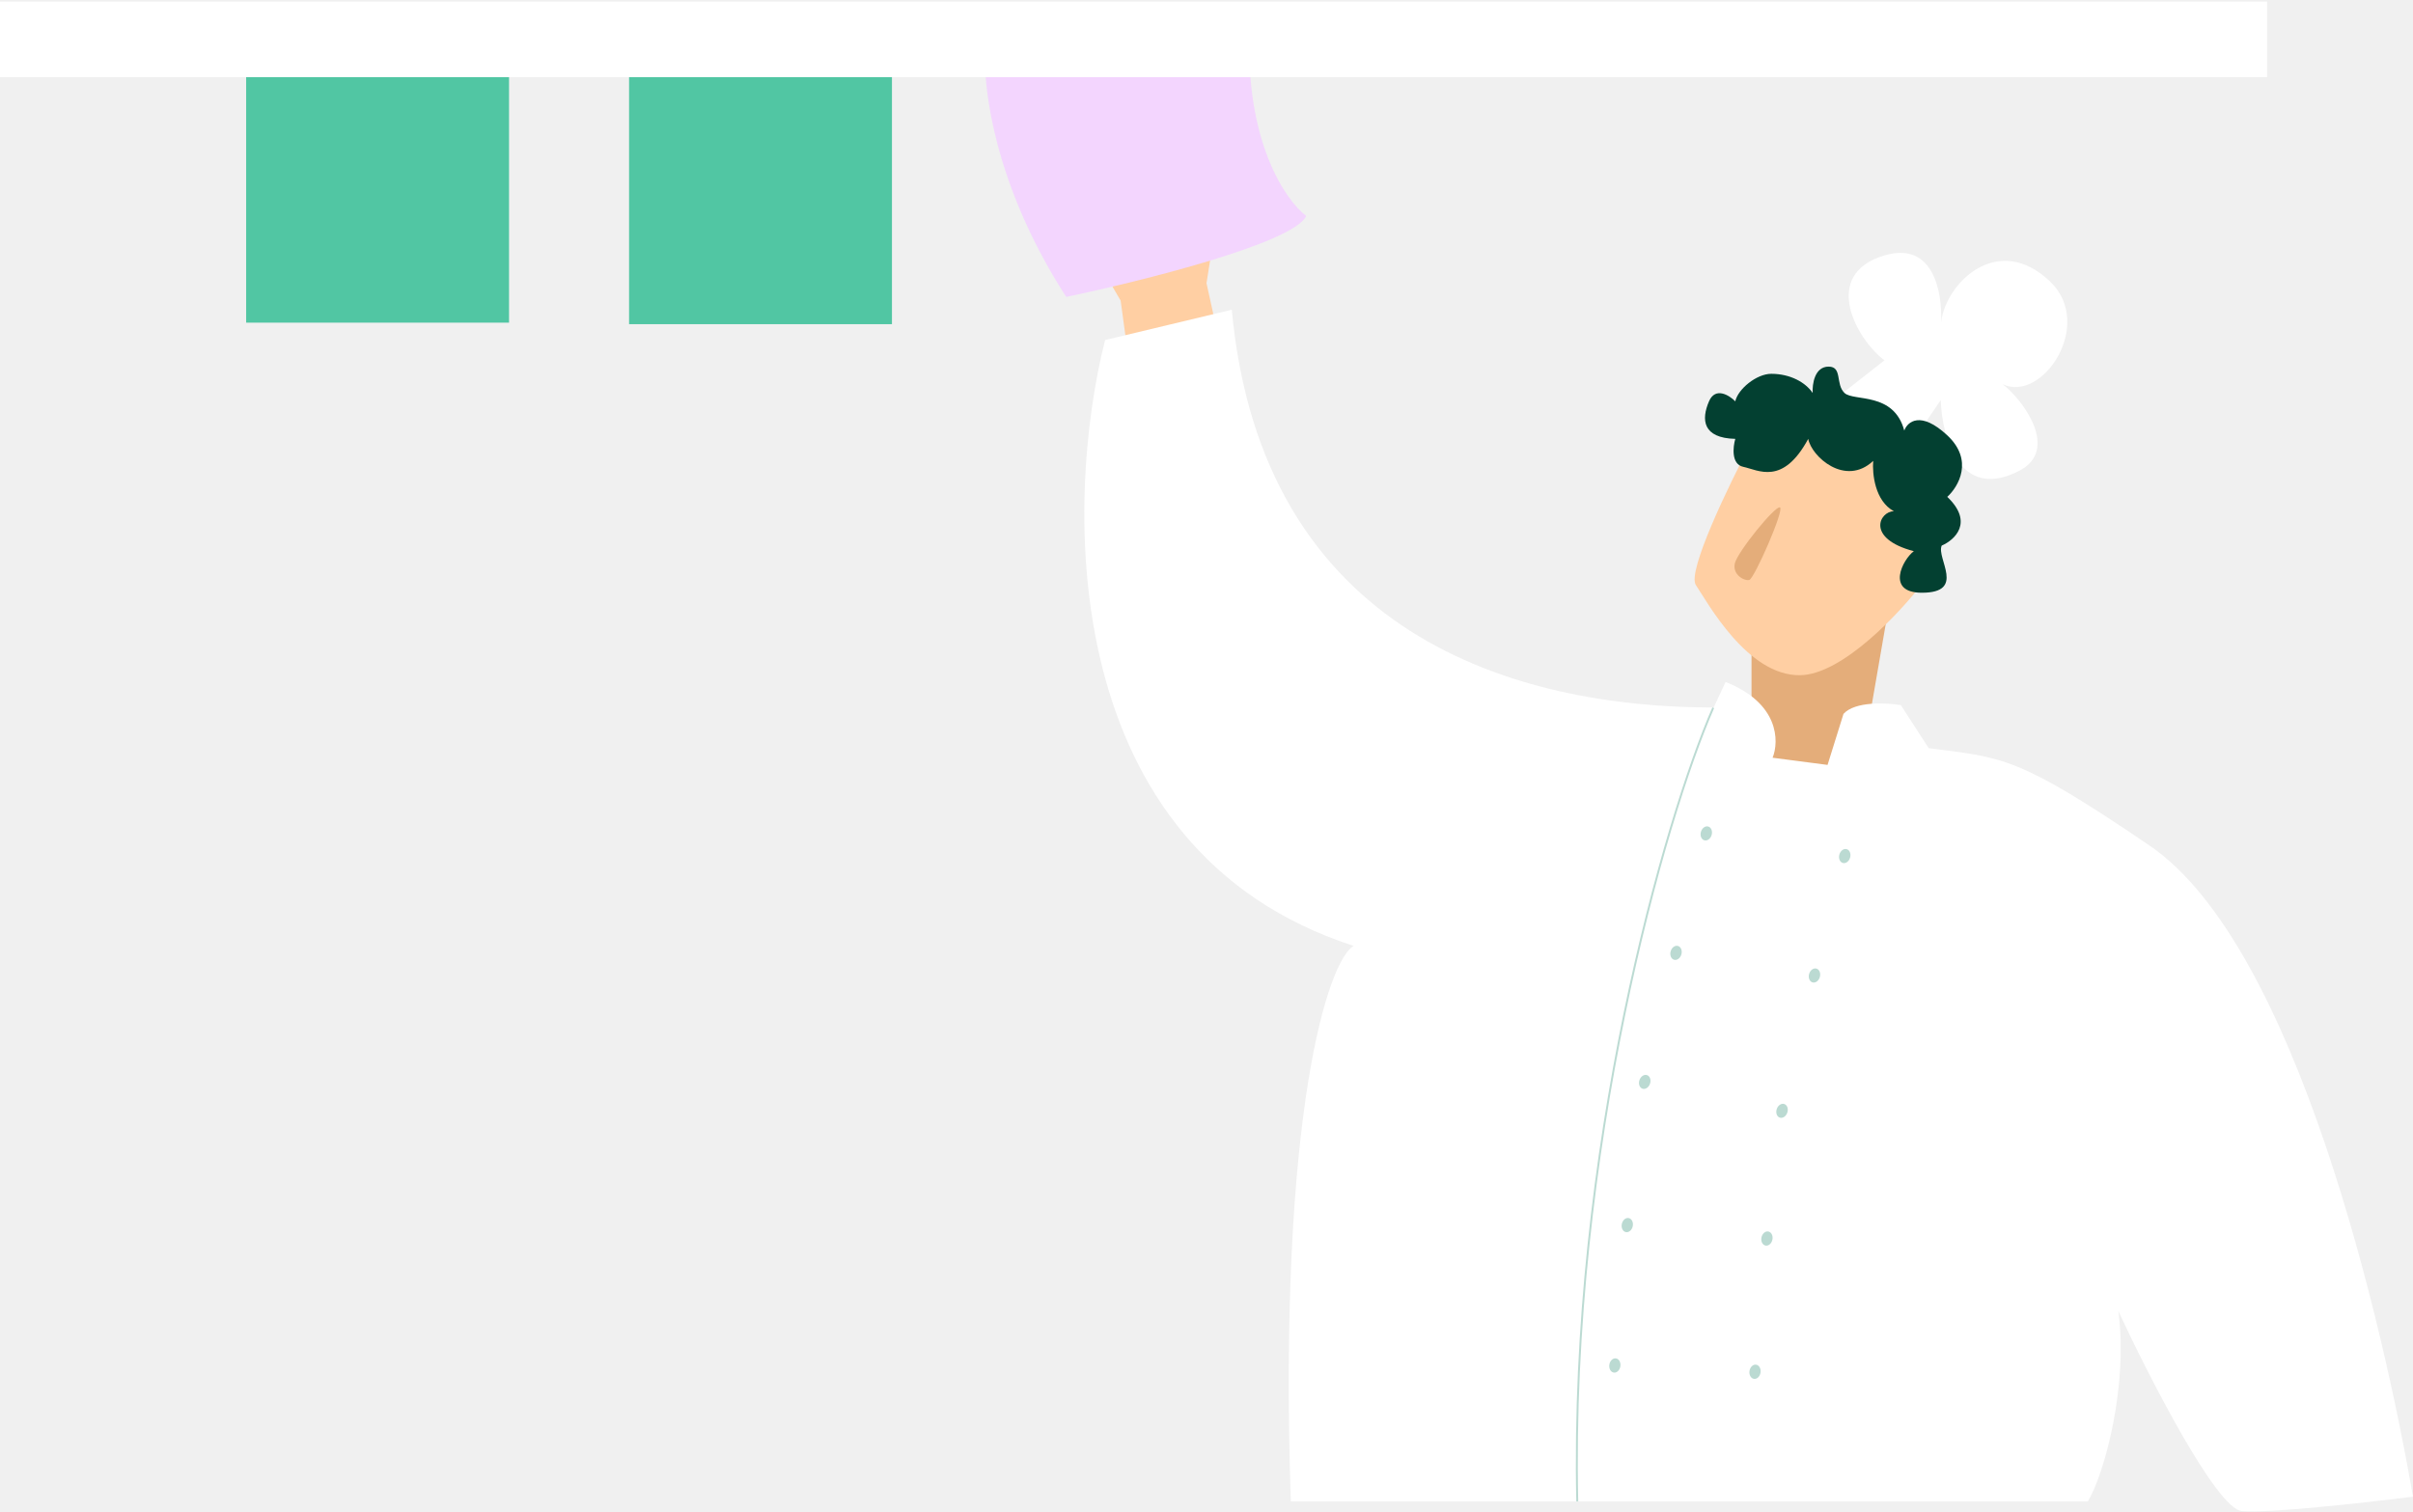
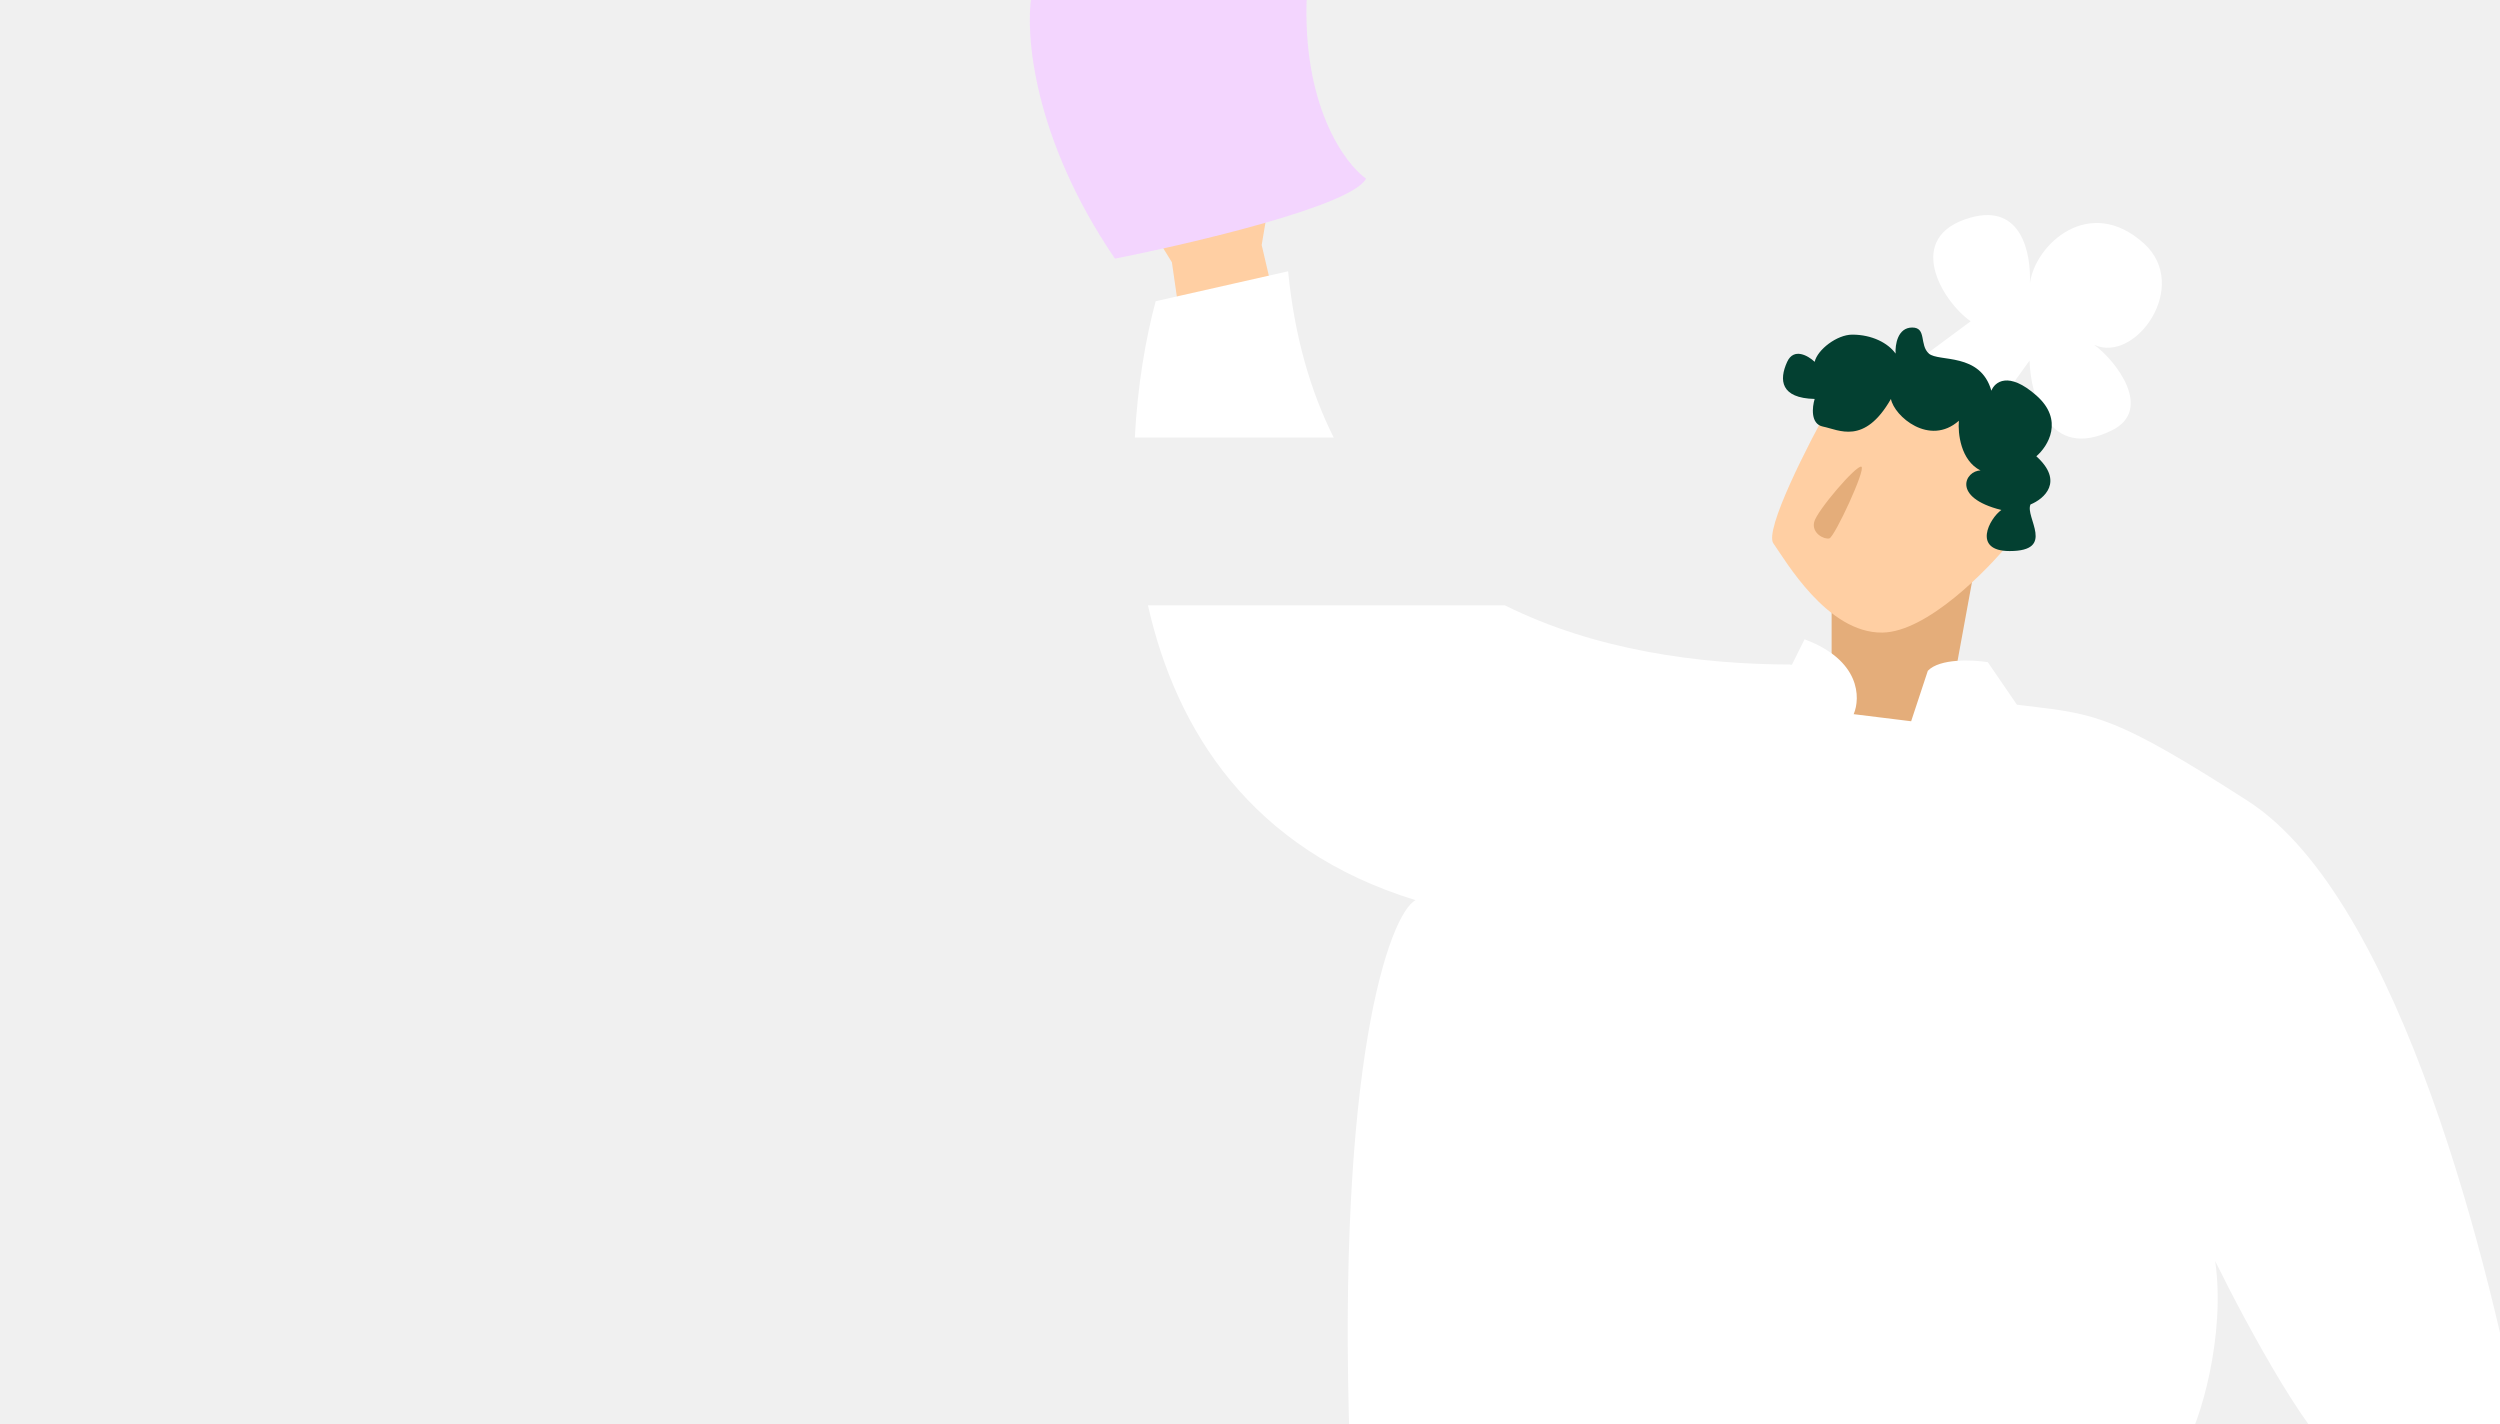
- <svg xmlns="http://www.w3.org/2000/svg" width="1245" height="780" viewBox="0 0 1245 780" fill="none">
-   <path d="M903.703 418.217V326.414L975.632 306.653L956.314 418.217H903.703Z" fill="#E4AD7A" />
-   <path d="M874.982 301.943C870.347 295.084 892.088 250.092 903.537 228.453L951.543 221.512L992.513 243.151V300.31C980.374 316.232 950.633 348.16 928.782 348.486C901.468 348.895 880.776 310.517 874.982 301.943Z" fill="#FFCFA3" />
-   <path d="M978.439 240.109C951.927 229.279 944.48 214.265 944.071 208.112L972.302 185.961C957.982 175.295 939.161 141.658 972.302 131.813C997.233 124.406 1002.17 150.032 1001.54 166.191C1004.01 145.904 1030.91 119.548 1057.81 145.35C1080.9 167.494 1053.72 208.112 1033.26 198.267C1043.97 206.471 1062.72 232.19 1041.86 242.98C1010.76 259.061 1001.9 225.341 1001.35 206.471L978.439 240.109Z" fill="white" />
-   <path d="M881.774 207.124C885.061 199.536 892.183 203.962 895.334 207.124C896.703 200.801 906.31 192.929 913.895 192.929C923.663 192.929 931.564 197.328 935.263 202.826C934.989 198.29 936.249 189.218 943.481 189.218C950.713 189.218 946.913 198.355 951.699 202.826C956.485 207.297 977.09 202.072 982.517 222.208C984.161 217.672 990.9 211.816 1004.71 224.682C1018.51 237.548 1010.46 251.211 1004.71 256.435C1018.51 269.631 1008.54 278.703 1001.83 281.589C998.953 288.187 1014.57 305.919 991.557 305.919C972.935 305.919 981.558 288.875 987.448 284.476C962.465 277.878 969.779 263.857 977.175 263.857C967.313 258.579 965.944 244.338 966.492 237.878C952.028 251.404 934.608 235.578 932.965 226.505C919.816 250.836 907.25 242.588 899.443 240.939C893.197 239.619 894.101 230.767 895.334 226.505C878.486 226.093 877.665 216.608 881.774 207.124Z" fill="#034031" />
-   <path d="M895.091 290.769C896.422 284.91 915.95 260.8 918.382 261.881C920.814 262.962 905.134 298.634 902.577 299.314C900.021 299.993 893.76 296.628 895.091 290.769Z" fill="#E4AD7A" />
-   <path d="M578.204 155.161L581.732 181.033L627.596 169.273L622.5 146.145L627.596 114.001L616.62 92.832L565.66 133.601L578.204 155.161Z" fill="#FFCFA3" />
-   <path d="M890.336 351.993C917.953 362.854 918.008 382.575 914.583 391.078L942.94 394.781L951.159 368.45C957.077 361.867 973.351 362.69 980.748 363.924L995.132 386.141C1033.76 391.078 1041.16 390.255 1108.97 436.334C1184.89 487.924 1229.66 684.147 1245 772.466C1221.03 775.483 1169.79 781.188 1156.64 779.872C1143.49 778.555 1108.7 710.478 1092.94 676.605C1098.2 715.114 1085.72 760.929 1077.22 774.917H666C659.425 573.156 685.537 495.579 698.414 488.173C544.877 438.474 548.96 259.011 570.193 175.493L635.537 159.859C651.153 327.719 781.841 365.158 884.171 365.158L890.336 351.993Z" fill="white" />
-   <path d="M883.966 365.274C859.145 421.829 809.826 594.16 813.797 774.917" stroke="#BBDAD2" />
-   <path d="M550.102 153.253C509.609 90.321 505.796 35.529 508.951 16H644.751C642.447 73.032 663.27 103.405 673.969 111.462C667.385 125.557 588.648 145.195 550.102 153.253Z" fill="#F3D5FE" />
-   <ellipse cx="951.809" cy="441.823" rx="2.877" ry="3.699" transform="rotate(15.6598 951.809 441.823)" fill="#BBDAD2" />
-   <ellipse cx="936.191" cy="503.469" rx="2.877" ry="3.699" transform="rotate(15.6598 936.191 503.469)" fill="#BBDAD2" />
-   <ellipse cx="919.45" cy="573.308" rx="2.877" ry="3.699" transform="rotate(18.2629 919.45 573.308)" fill="#BBDAD2" />
-   <ellipse cx="911.661" cy="639.231" rx="2.877" ry="3.699" transform="rotate(11.8696 911.661 639.231)" fill="#BBDAD2" />
-   <ellipse cx="905.512" cy="707.988" rx="2.877" ry="3.699" transform="rotate(8.93595 905.512 707.988)" fill="#BBDAD2" />
-   <ellipse cx="880.368" cy="430.133" rx="2.877" ry="3.699" transform="rotate(15.6598 880.368 430.133)" fill="#BBDAD2" />
-   <ellipse cx="864.751" cy="491.78" rx="2.877" ry="3.699" transform="rotate(15.6598 864.751 491.78)" fill="#BBDAD2" />
-   <ellipse cx="848.615" cy="558.385" rx="2.877" ry="3.699" transform="rotate(18.2629 848.615 558.385)" fill="#BBDAD2" />
-   <ellipse cx="839.605" cy="632.289" rx="2.877" ry="3.699" transform="rotate(11.8696 839.605 632.289)" fill="#BBDAD2" />
-   <ellipse cx="833.194" cy="704.743" rx="2.877" ry="3.699" transform="rotate(8.93595 833.194 704.743)" fill="#BBDAD2" />
-   <rect x="324.578" y="30.896" width="135.633" height="136.417" fill="#51C6A3" />
-   <rect x="127.009" y="30.112" width="135.633" height="136.417" fill="#51C6A3" />
-   <path d="M0 20.312H1169.74" stroke="white" stroke-width="39" />
+ <svg xmlns="http://www.w3.org/2000/svg" width="1177" height="670" viewBox="0 0 1177 670" fill="none">
+   <path d="M862.328 360.702V277.917L930.964 260.098L912.531 360.702H862.328Z" fill="#E4AD7A" />
+   <path d="M834.923 255.85C830.5 249.665 851.245 209.093 862.171 189.581L907.978 183.322L947.073 202.835V254.378C935.489 268.736 907.11 297.527 886.259 297.821C860.196 298.189 840.451 263.582 834.923 255.85Z" fill="#FFCFA3" />
+   <path d="M933.643 200.091C908.345 190.326 901.239 176.787 900.849 171.238L927.787 151.263C914.123 141.645 896.164 111.313 927.787 102.435C951.577 95.756 956.287 118.864 955.682 133.436C958.039 115.142 983.711 91.375 1009.38 114.642C1031.42 134.611 1005.48 171.238 985.959 162.36C996.17 169.759 1014.07 192.95 994.158 202.681C964.486 217.181 956.027 186.774 955.507 169.759L933.643 200.091Z" fill="white" />
+   <path d="M841.403 170.347C844.54 163.505 851.336 167.496 854.342 170.347C855.649 164.645 864.816 157.547 872.054 157.547C881.374 157.547 888.914 161.513 892.443 166.471C892.182 162.381 893.384 154.2 900.285 154.2C907.186 154.2 903.56 162.439 908.127 166.471C912.694 170.503 932.355 165.792 937.534 183.949C939.103 179.858 945.533 174.578 958.707 186.18C971.882 197.782 964.197 210.103 958.707 214.813C971.882 226.713 962.367 234.894 955.963 237.497C953.218 243.446 968.118 259.436 946.16 259.436C928.391 259.436 936.619 244.066 942.239 240.1C918.4 234.15 925.379 221.507 932.437 221.507C923.027 216.747 921.72 203.905 922.243 198.079C908.441 210.276 891.819 196.005 890.251 187.824C877.704 209.764 865.713 202.327 858.263 200.839C852.304 199.649 853.166 191.667 854.342 187.824C838.267 187.452 837.482 178.9 841.403 170.347Z" fill="#034031" />
+   <path d="M854.111 245.774C855.381 240.491 874.015 218.75 876.336 219.724C878.656 220.699 863.694 252.867 861.255 253.479C858.815 254.092 852.841 251.058 854.111 245.774Z" fill="#E4AD7A" />
+   <path d="M551.732 123.489L555.098 146.819L598.863 136.215L594 115.359L598.863 86.373L588.389 67.284L539.762 104.047L551.732 123.489Z" fill="#FFCFA3" />
+   <path d="M843.495 312.959C819.81 363.958 772.749 519.358 776.539 682.357" stroke="#D3EDE7" />
+   <path d="M524.917 121.768C486.277 65.02 482.639 15.611 485.649 -2H615.233C613.034 49.429 632.903 76.818 643.113 84.084C636.83 96.793 561.698 114.502 524.917 121.768Z" fill="#F3D5FE" />
+   <ellipse rx="2.734" ry="3.35" transform="matrix(0.966655 0.256084 -0.28439 0.958709 908.232 381.988)" fill="#D3EDE7" />
+   <ellipse rx="2.734" ry="3.35" transform="matrix(0.966655 0.256084 -0.28439 0.958709 893.33 437.578)" fill="#D3EDE7" />
+   <ellipse rx="2.731" ry="3.355" transform="matrix(0.954655 0.297715 -0.329676 0.944094 877.355 500.555)" fill="#D3EDE7" />
+   <ellipse rx="2.739" ry="3.344" transform="matrix(0.980839 0.194819 -0.217103 0.976149 869.923 560.002)" fill="#D3EDE7" />
+   <ellipse rx="2.742" ry="3.34" transform="matrix(0.989139 0.14698 -0.16413 0.986439 864.054 622.003)" fill="#D3EDE7" />
+   <ellipse rx="2.734" ry="3.35" transform="matrix(0.966655 0.256084 -0.28439 0.958709 840.062 371.446)" fill="#D3EDE7" />
+   <ellipse rx="2.734" ry="3.35" transform="matrix(0.966655 0.256084 -0.28439 0.958709 825.16 427.036)" fill="#D3EDE7" />
+   <ellipse rx="2.731" ry="3.355" transform="matrix(0.954655 0.297715 -0.329676 0.944094 809.762 487.098)" fill="#D3EDE7" />
+   <ellipse rx="2.739" ry="3.344" transform="matrix(0.980839 0.194819 -0.217103 0.976149 801.165 553.742)" fill="#D3EDE7" />
+   <ellipse rx="2.742" ry="3.34" transform="matrix(0.989139 0.14698 -0.16413 0.986439 795.048 619.077)" fill="#D3EDE7" />
+   <path fill-rule="evenodd" clip-rule="evenodd" d="M872.71 336.228C875.978 328.561 875.926 310.778 849.573 300.983L843.691 312.855C799.954 312.855 750.788 306.082 708.493 285H540.455C553.701 343.907 589.131 400.136 666.439 423.785C654.151 430.463 629.234 500.418 635.508 682.357H1027.9C1036.01 669.743 1047.92 628.429 1042.9 593.704C1057.94 624.249 1091.14 685.638 1103.69 686.825C1116.24 688.012 1165.12 682.868 1188 680.147C1173.36 600.505 1130.64 423.56 1058.2 377.039C996.378 337.339 987.178 336.246 954.333 332.345C952.8 332.163 951.216 331.975 949.572 331.776L935.847 311.742C928.788 310.629 913.259 309.887 907.612 315.823L899.769 339.567L872.71 336.228ZM534.285 206H627.909C616.998 184.278 609.461 158.42 606.44 127.725L544.088 141.823C539.366 159.375 535.533 181.626 534.285 206Z" fill="white" />
</svg>
